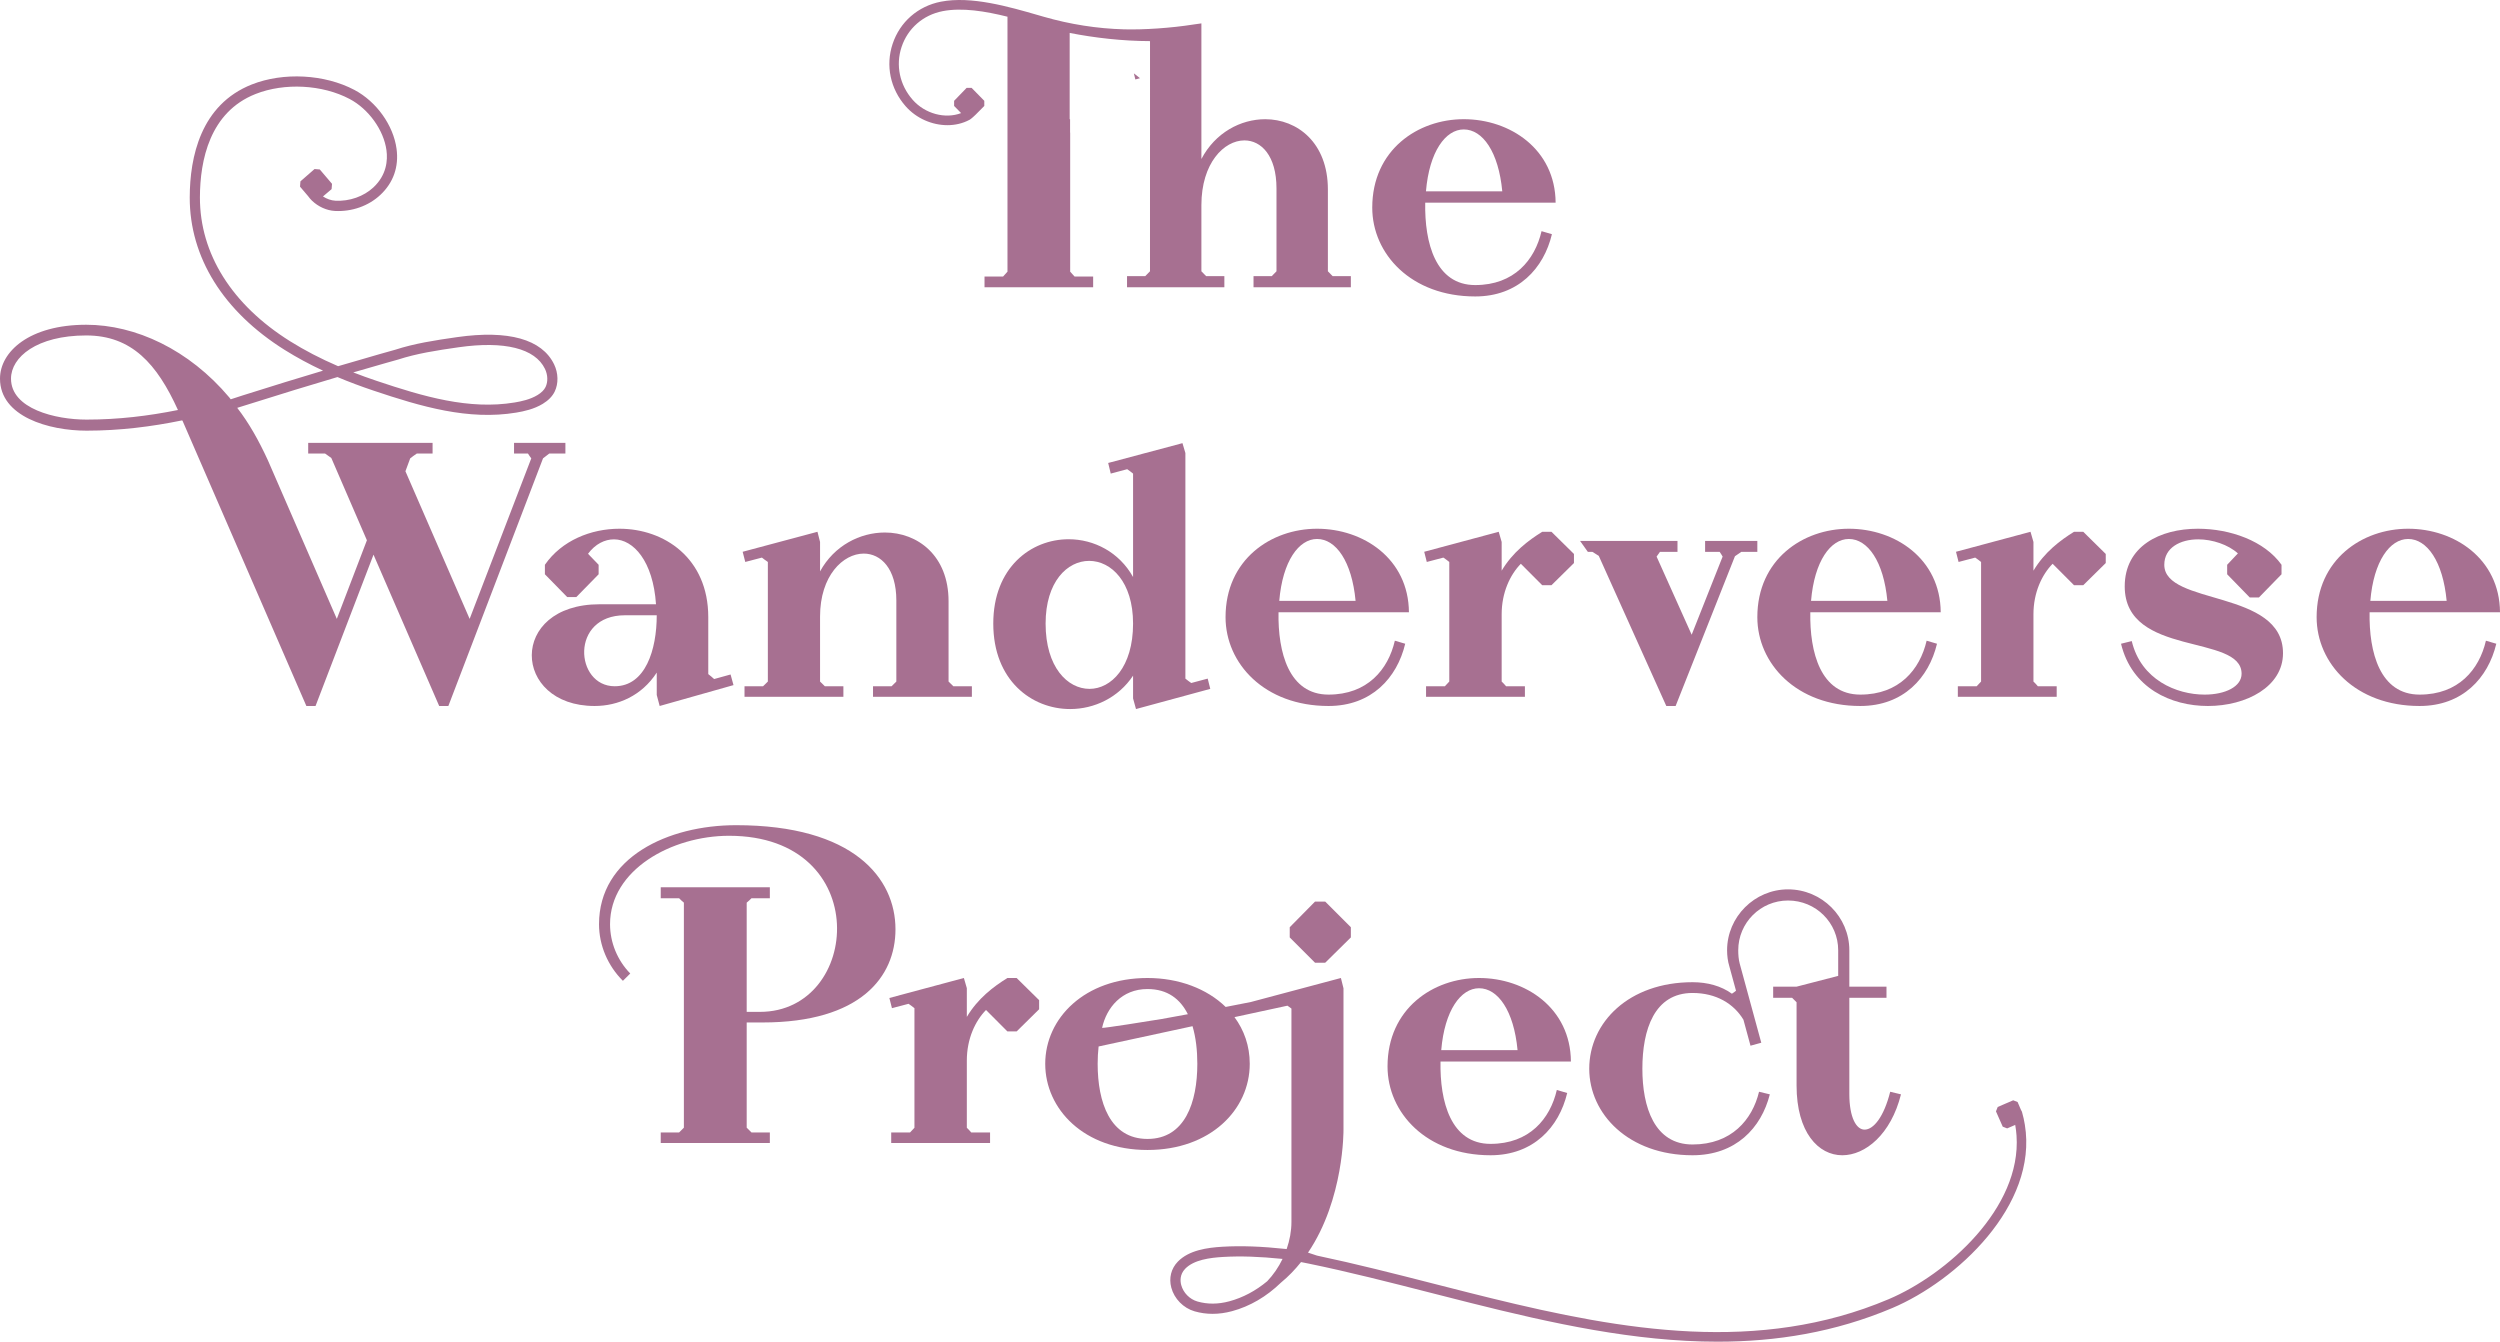
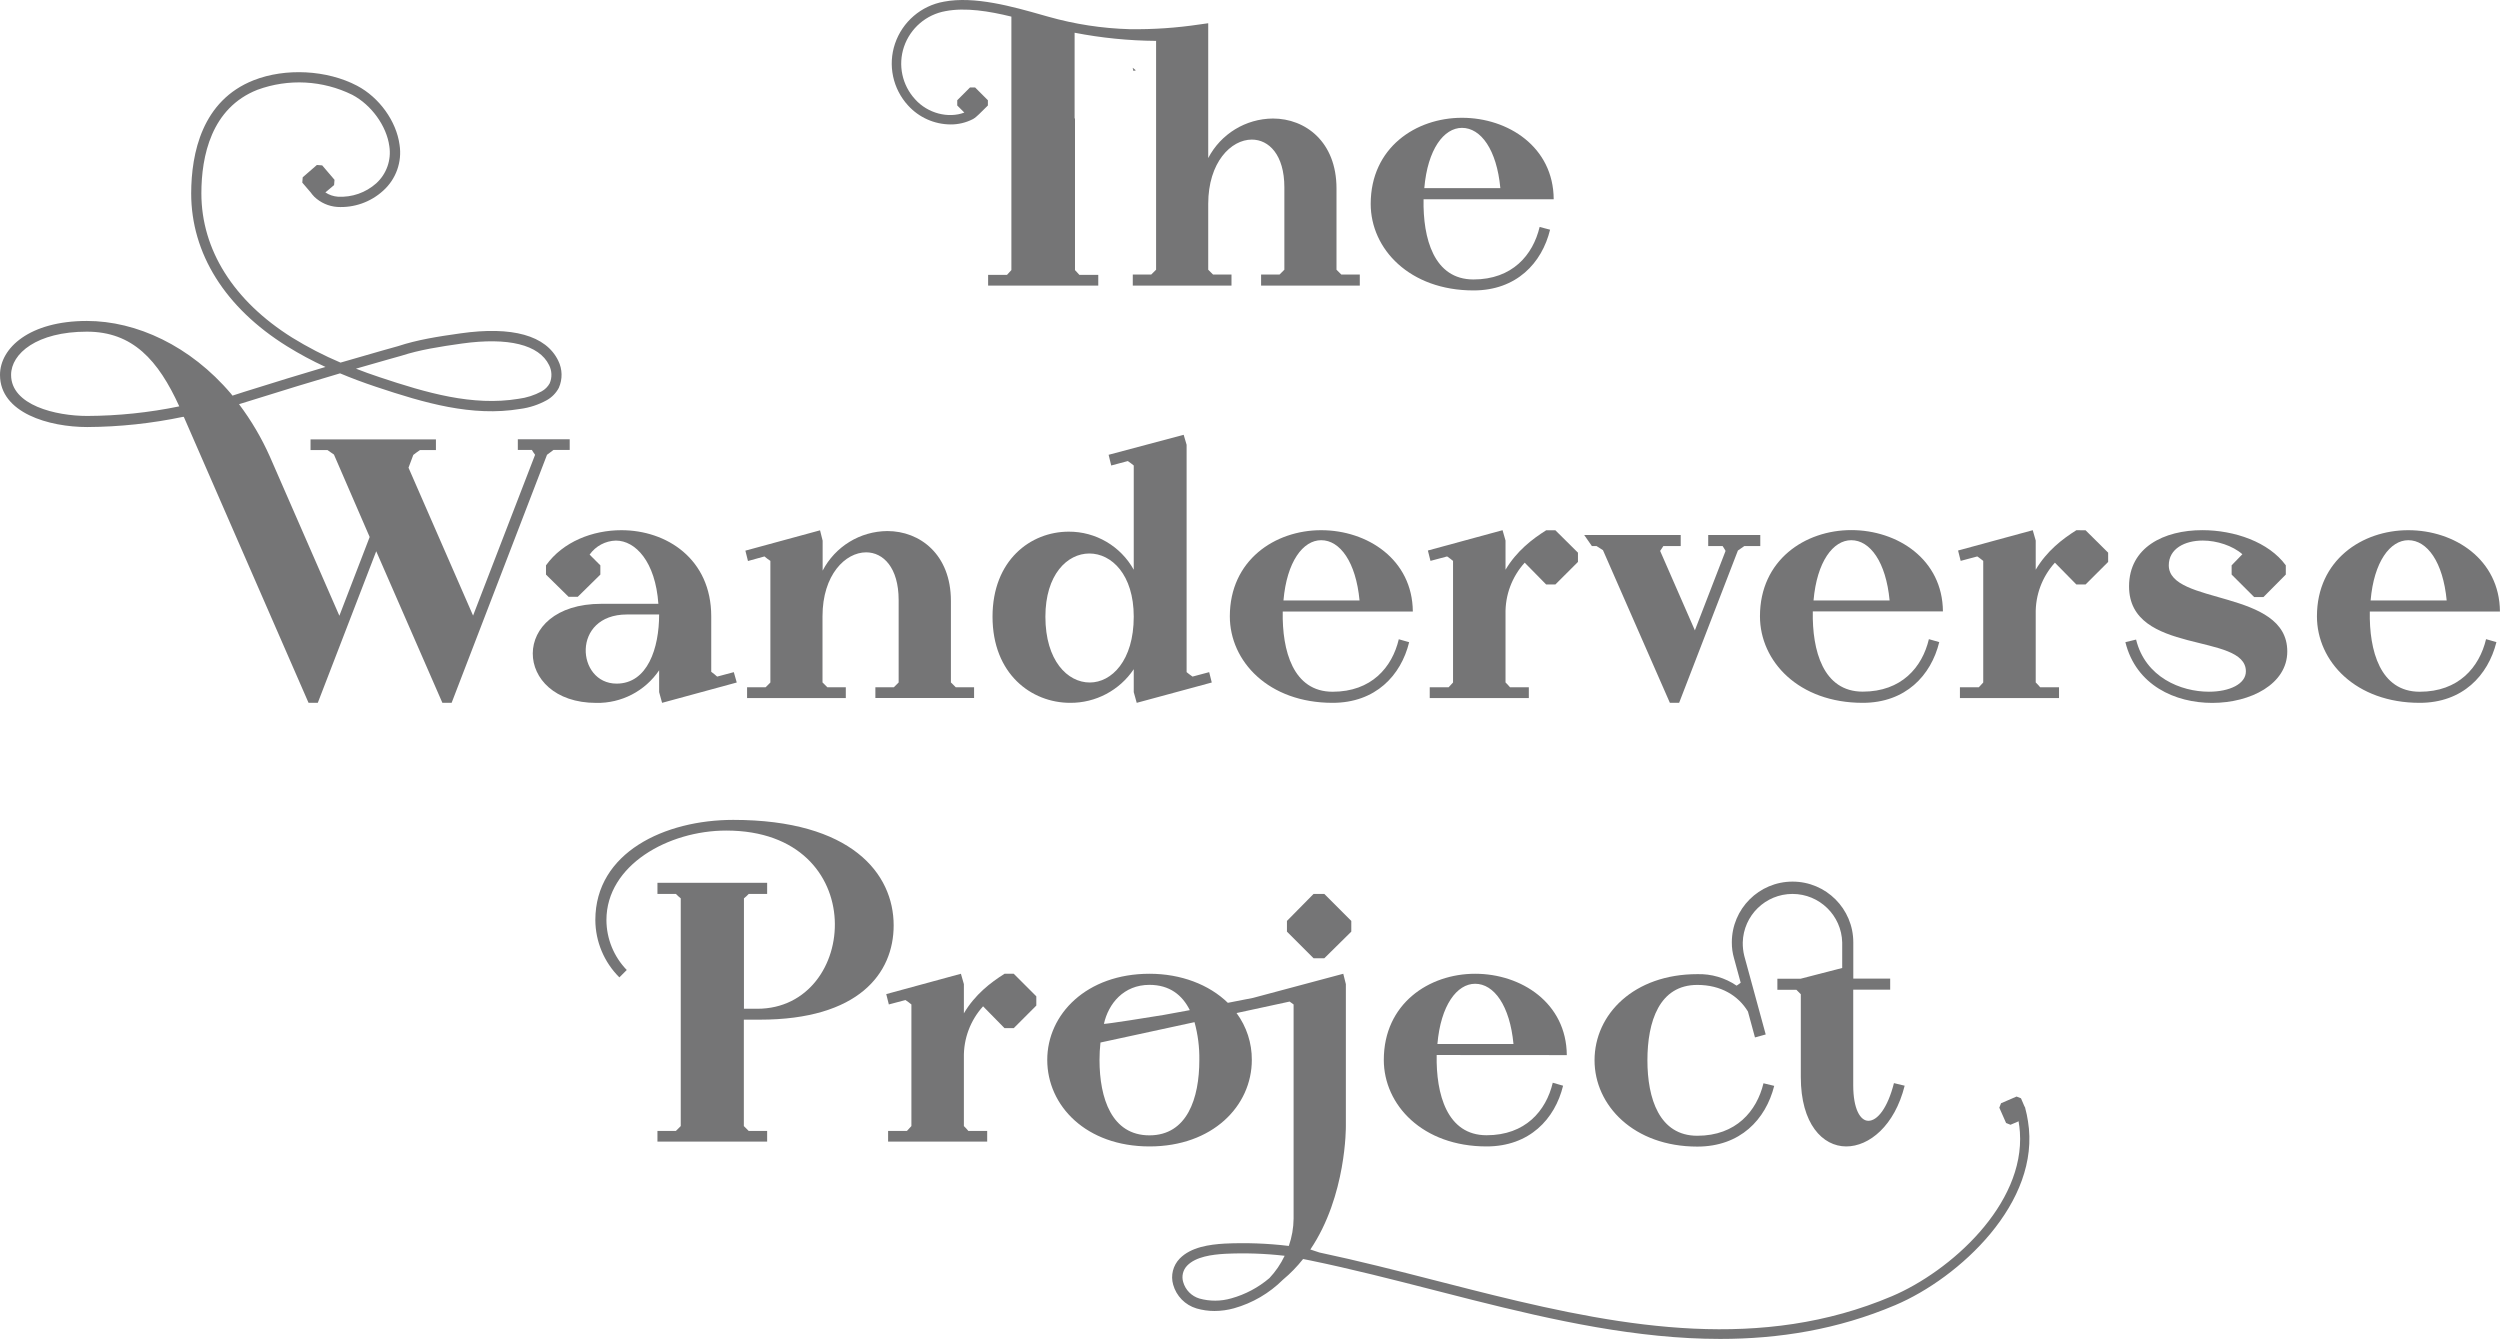
- <svg xmlns="http://www.w3.org/2000/svg" width="818px" height="439px" viewBox="0 0 818 439" version="1.1">
-   <g id="Page-1" stroke="none" stroke-width="1" fill="none" fill-rule="evenodd">
-     <g id="Desktop-HD" transform="translate(-294, -168)" fill="#A77091">
-       <g id="title" transform="translate(294, 168)">
-         <path d="M310.002,40.958 C312.515,40.958 314.974,40.394 317.155,39.238 C317.221,39.203 317.286,39.167 317.352,39.131 C317.437,39.074 317.558,38.987 317.699,38.877 C317.716,38.865 317.734,38.851 317.753,38.837 C318.086,38.578 318.568,38.163 319.214,37.535 L319.832,36.912 L322.062,34.668 L322.062,32.989 L317.919,28.761 L316.273,28.761 L312.186,32.989 L312.186,34.668 L314.475,37.004 C309.307,38.988 302.675,37.269 298.612,32.64 C294.364,27.804 293.012,21.35 294.992,15.378 C297.014,9.276 302.046,4.891 308.453,3.647 C314.791,2.416 322.403,3.667 329.648,5.468 L329.648,39 L329.648,88.889 C329.054,89.498 328.813,89.864 328.216,90.472 L322.135,90.472 L322.135,94 L357.678,94 L357.678,90.472 L351.595,90.472 C350.998,89.864 350.76,89.498 350.162,88.889 L350.162,43.388 L350.128,43.388 L350.128,39 L349.997,39 L349.997,10.776 C358.146,12.377 367.326,13.437 376.285,13.455 L376.278,88.767 L374.727,90.35 L368.765,90.35 L368.765,94 L400.611,94 L400.611,90.35 L394.647,90.35 L393.097,88.767 L393.097,67.112 C393.097,53.363 400.491,45.94 407.171,45.94 C412.657,45.94 417.666,50.929 417.666,61.636 L417.666,88.767 L416.116,90.35 L410.153,90.35 L410.153,94 L442,94 L442,90.35 L436.035,90.35 L434.484,88.767 L434.484,62.001 C434.484,46.669 424.466,39.006 413.969,39.006 C405.979,39.006 397.628,43.386 393.097,52.025 L393.097,26.166 L393.097,12.096 L393.097,12.094 L393.097,7.652 L391.04,7.942 C390.77,7.978 390.512,8.014 390.292,8.048 C383.284,9.153 374.311,9.78 367.785,9.6 C358.985,9.358 350.195,7.983 341.491,5.479 L339.914,5.024 C330.054,2.172 317.784,-1.376 307.875,0.547 C300.358,2.007 294.446,7.173 292.062,14.367 C289.719,21.431 291.306,29.05 296.308,34.746 C299.839,38.768 305.015,40.958 310.002,40.958" id="Fill-1" />
-         <path d="M249.488,334.552 C281.582,334.552 293,319.609 293,304.069 C293,287.334 279.297,270 240.834,270 C218.597,270 196,280.521 196,302.396 C196,309.33 198.886,316.023 203.813,320.925 L206.218,318.533 C202.01,314.23 199.606,308.373 199.606,302.396 C199.606,284.585 219.8,273.467 238.551,273.467 C286.028,273.467 281.821,331.085 248.647,331.085 L244.319,331.085 L244.319,295.343 C244.92,294.865 245.281,294.506 245.883,293.909 L251.893,293.909 L251.893,290.322 L216.193,290.322 L216.193,293.909 L222.203,293.909 C222.804,294.506 223.165,294.865 223.766,295.343 L223.766,368.979 L222.203,370.533 L216.193,370.533 L216.193,374 L251.893,374 L251.893,370.533 L245.883,370.533 L244.319,368.979 L244.319,334.552 L249.488,334.552 Z" id="Fill-4" />
-         <path d="M329.622,320 C325.034,322.854 319.967,326.661 316.347,332.727 L316.347,323.329 L315.382,320 L291,326.541 L291.844,329.873 L297.276,328.444 C298.121,329.039 298.483,329.278 299.206,329.873 L299.206,369.004 C298.604,369.599 298.362,369.956 297.759,370.551 L291.603,370.551 L291.603,374 L323.949,374 L323.949,370.551 L317.793,370.551 C317.311,369.956 316.948,369.599 316.347,369.004 L316.347,346.999 C316.347,339.862 319.121,334.034 322.623,330.466 L329.622,337.484 L332.641,337.484 L340,330.229 L340,327.255 L332.641,320 L329.622,320 Z" id="Fill-6" />
-         <path d="M483.939,323.353 C490.121,323.353 495.332,330.681 496.544,343.596 L471.575,343.596 C472.666,330.556 477.999,323.353 483.939,323.353 L483.939,323.353 Z M514,347.323 C513.879,329.812 499.09,320 483.939,320 C468.908,320 454,330.06 454,348.938 C454,364.088 466.728,378 487.697,378 C501.758,378 510.121,368.808 512.787,357.63 L509.393,356.637 C507.212,366.076 500.424,374.274 487.697,374.274 C474.726,374.274 471.09,360.488 471.334,347.323 L514,347.323 Z" id="Fill-8" />
-         <path d="M602.792,378 C610.329,378 618.717,371.194 622,358.072 L618.475,357.221 C616.408,365.484 613.005,369.616 610.086,369.616 C607.413,369.616 605.101,365.726 605.101,357.95 L605.101,326.48 L617.259,326.48 L617.259,322.835 L605.101,322.835 L605.101,310.927 C605.101,299.992 596.106,291 585.043,291 C574.101,291 565.103,299.992 565.103,310.927 C565.103,312.749 565.348,314.572 565.835,316.152 L568.023,324.172 C567.414,324.657 567.414,324.657 566.684,325.143 C563.158,322.593 558.661,321.377 553.798,321.377 C533.008,321.377 520,334.5 520,349.687 C520,364.512 532.887,378 553.798,378 C567.901,378 576.289,369.13 579.085,358.072 L575.559,357.221 C573.372,366.334 566.564,374.475 553.798,374.475 C541.277,374.475 537.385,362.203 537.385,349.687 C537.385,336.929 541.277,324.901 553.798,324.901 C561.579,324.901 567.293,328.424 570.452,333.648 L572.763,342.155 L576.289,341.183 L569.237,315.302 C568.873,313.966 568.751,312.385 568.751,310.927 C568.751,301.936 576.045,294.646 585.043,294.646 C594.161,294.646 601.456,301.936 601.456,310.927 L601.456,319.312 L587.837,322.835 L580.179,322.835 L580.179,326.48 L586.38,326.48 L587.837,327.938 L587.837,355.155 C587.837,370.588 595.011,378 602.792,378" id="Fill-10" />
-         <path d="M204.481,201.316 L214.886,201.316 C214.886,212.619 211.178,224.541 201.133,224.541 C188.097,224.541 186.424,201.316 204.481,201.316 M214.886,220.07 L214.886,227.397 L215.843,231 L240,224.168 L239.044,220.692 L233.662,222.18 C232.945,221.561 232.585,221.188 231.747,220.567 L231.747,201.938 C231.747,182.563 217.277,173 202.688,173 C193.359,173 183.792,176.849 178.291,184.797 L178.291,187.903 L185.586,195.356 L188.575,195.356 L195.872,187.903 L195.872,184.797 L192.403,181.197 C194.794,177.968 197.903,176.477 200.894,176.477 C207.233,176.477 213.689,183.556 214.645,197.715 L196.229,197.715 C166.211,197.715 167.528,231 194.555,231 C202.209,231 209.983,227.647 214.886,220.07" id="Fill-12" />
-         <path d="M249.3,182.444 C250.026,183.038 250.392,183.278 251.241,183.872 L251.241,223.004 L249.665,224.551 L243.606,224.551 L243.606,228 L275.957,228 L275.957,224.551 L269.899,224.551 L268.323,223.004 L268.323,201.713 C268.323,188.391 275.836,181.136 282.621,181.136 C288.196,181.136 293.284,186.013 293.284,196.478 L293.284,223.004 L291.709,224.551 L285.65,224.551 L285.65,228 L318,228 L318,224.551 L311.944,224.551 L310.368,223.004 L310.368,196.717 C310.368,181.73 300.189,174.238 289.527,174.238 C281.41,174.238 272.928,178.518 268.323,186.964 L268.323,177.329 L267.476,174 L243,180.541 L243.849,183.872 L249.3,182.444 Z" id="Fill-14" />
-         <path d="M356.489,225.399 C349.306,225.399 342.122,218.32 342.122,204.039 C342.122,190.36 349.184,183.52 356.369,183.52 C363.552,183.52 370.739,190.36 370.739,204.039 C370.739,218.32 363.552,225.399 356.489,225.399 L356.489,225.399 Z M371.695,232 L396,225.399 L395.161,222.041 L389.774,223.479 C388.937,222.88 388.577,222.639 387.86,222.041 L387.86,148.24 L386.902,145 L362.596,151.481 L363.434,154.959 L368.822,153.519 C369.66,154.12 370.019,154.36 370.739,154.959 L370.739,188.799 C366.188,180.639 357.926,176.44 349.664,176.44 C337.333,176.44 325,185.679 325,204.039 C325,222.639 337.572,232 350.143,232 C358.047,232 365.948,228.279 370.739,221.08 L370.739,228.519 L371.695,232 Z" id="Fill-16" />
-         <path d="M430.939,176.353 C437.119,176.353 442.333,183.681 443.545,196.598 L418.576,196.598 C419.666,183.556 425,176.353 430.939,176.353 M459.785,210.63 L456.394,209.637 C454.212,219.076 447.423,227.274 434.696,227.274 C421.727,227.274 418.091,213.488 418.333,200.323 L461,200.323 C460.877,182.813 446.09,173 430.939,173 C415.907,173 401,183.06 401,201.938 C401,217.088 413.726,231 434.696,231 C448.758,231 457.12,221.808 459.785,210.63" id="Fill-18" />
-         <path d="M491.345,186.727 L491.345,177.33 L490.379,174 L466,180.542 L466.844,183.873 L472.276,182.445 C473.12,183.039 473.483,183.277 474.206,183.873 L474.206,223.004 C473.603,223.599 473.363,223.955 472.758,224.551 L466.604,224.551 L466.604,228 L498.949,228 L498.949,224.551 L492.794,224.551 C492.311,223.955 491.948,223.599 491.345,223.004 L491.345,200.999 C491.345,193.863 494.121,188.035 497.621,184.466 L504.621,191.485 L507.638,191.485 L515,184.23 L515,181.255 L507.638,174 L504.621,174 C500.034,176.854 494.965,180.661 491.345,186.727" id="Fill-20" />
-         <path d="M604.938,176.353 C611.121,176.353 616.333,183.681 617.544,196.598 L592.574,196.598 C593.666,183.556 598.999,176.353 604.938,176.353 M608.697,231 C622.757,231 631.121,221.808 633.787,210.63 L630.394,209.637 C628.212,219.076 621.423,227.274 608.697,227.274 C595.726,227.274 592.089,213.488 592.333,200.323 L635,200.323 C634.879,182.813 620.091,173 604.938,173 C589.908,173 575,183.06 575,201.938 C575,217.088 587.726,231 608.697,231" id="Fill-22" />
-         <path d="M678.621,174 C674.034,176.854 668.966,180.661 665.345,186.727 L665.345,177.33 L664.381,174 L640,180.542 L640.846,183.873 L646.277,182.444 C647.121,183.039 647.484,183.278 648.207,183.873 L648.207,223.004 C647.604,223.599 647.364,223.956 646.759,224.552 L640.605,224.552 L640.605,228 L672.95,228 L672.95,224.552 L666.793,224.552 C666.31,223.956 665.949,223.599 665.345,223.004 L665.345,200.999 C665.345,193.862 668.12,188.034 671.62,184.466 L678.621,191.484 L681.638,191.484 L689,184.229 L689,181.255 L681.638,174 L678.621,174 Z" id="Fill-24" />
-         <path d="M708.157,184.797 C708.157,179.208 713.36,176.476 719.289,176.476 C723.888,176.476 729.092,178.215 732.238,181.071 L728.727,184.797 L728.727,187.903 L736.109,195.48 L739.135,195.48 L746.516,187.903 L746.516,184.797 C740.951,176.973 729.696,173 719.167,173 C706.705,173 695.209,178.712 695.209,191.876 C695.209,215.103 733.448,207.277 733.448,220.442 C733.448,224.665 728.124,227.275 721.347,227.275 C712.15,227.275 700.533,222.43 697.508,209.762 L694,210.631 C697.508,225.161 710.335,231 722.435,231 C735.021,231 747,224.665 747,213.736 C747,192.746 708.157,198.212 708.157,184.797" id="Fill-26" />
-         <path d="M787.939,176.353 C794.121,176.353 799.333,183.681 800.544,196.598 L775.575,196.598 C776.666,183.556 781.999,176.353 787.939,176.353 M791.698,227.274 C778.726,227.274 775.09,213.488 775.334,200.323 L818,200.323 C817.879,182.813 803.091,173 787.939,173 C772.908,173 758,183.06 758,201.938 C758,217.088 770.727,231 791.698,231 C805.757,231 814.122,221.808 816.788,210.63 L813.394,209.637 C811.212,219.076 804.424,227.274 791.698,227.274" id="Fill-28" />
-         <path d="M521.04,180.569 C521.771,181.044 522.382,181.401 523.117,181.877 L545.211,231 L548.265,231 L567.677,181.996 C568.407,181.52 569.019,181.044 569.751,180.569 L575,180.569 L575,177 L557.909,177 L557.909,180.569 L562.669,180.569 C563.036,181.164 563.28,181.401 563.645,182.115 L553.514,207.687 L542.038,182.115 C542.526,181.401 542.649,181.283 543.138,180.569 L548.874,180.569 L548.874,177 L517,177 L519.542,180.569 L521.04,180.569 Z" id="Fill-30" />
-         <path d="M28.331,137.293 C18.128,137.293 3.602,133.79 3.602,123.888 C3.602,116.885 12.005,109.759 28.213,109.759 C43.1,109.759 51.381,119.059 58.225,134.154 C48.62,136.084 38.777,137.293 28.331,137.293 M130.246,117.652 C136.343,115.671 142.82,114.658 150.045,113.628 C165.045,111.487 175.085,113.999 178.31,120.693 C179.257,122.654 179.331,124.93 178.507,126.635 C178.043,127.596 177.158,128.479 175.878,129.26 C173.496,130.709 170.61,131.324 168.364,131.697 C153.481,134.16 138.519,129.753 123.222,124.612 C120.577,123.723 118.036,122.804 115.589,121.852 C124.528,119.239 130.101,117.693 130.246,117.652 M179.717,148.401 L185,148.401 L185,144.9 L168.192,144.9 L168.192,148.401 L172.755,148.401 C173.235,149.127 173.354,149.368 173.834,149.973 L153.666,202.5 L132.658,154.197 L134.218,149.973 C134.937,149.368 135.538,149.006 136.379,148.401 L141.541,148.401 L141.541,144.9 L100.842,144.9 L100.842,148.401 L106.366,148.401 C107.085,148.885 107.686,149.368 108.406,149.851 L120.05,176.78 L110.207,202.5 L87.637,150.575 C84.686,144.162 81.494,138.458 77.621,133.446 C78.536,133.164 79.476,132.871 80.462,132.558 C91.712,128.984 102.087,125.843 110.419,123.374 C114.109,124.93 118.014,126.399 122.166,127.793 C137.879,133.073 153.281,137.599 168.907,135.006 C171.448,134.584 174.734,133.875 177.605,132.129 C179.444,131.008 180.756,129.654 181.506,128.102 C182.766,125.493 182.691,122.093 181.31,119.229 C177.348,111.001 166.371,107.914 149.577,110.306 C142.196,111.358 135.57,112.398 129.291,114.44 C129.166,114.474 121.907,116.485 110.625,119.818 C104.867,117.334 99.67,114.628 94.919,111.654 C75.851,99.711 65.375,82.995 65.415,64.583 C65.443,52.425 68.623,36.687 83.619,30.754 C93.093,27.006 105.471,27.666 114.412,32.393 C120.62,35.677 125.571,42.576 126.452,49.167 C126.892,52.462 126.516,57.24 122.212,61.285 C119.026,64.28 114.355,65.92 109.743,65.674 C108.352,65.6 106.896,65.076 105.674,64.279 L108.501,61.879 L108.636,60.147 L104.636,55.447 L102.915,55.312 L98.3,59.339 L98.166,61.072 L100.895,64.278 L100.891,64.283 C101.205,64.73 101.578,65.148 101.977,65.55 L102.111,65.707 L102.14,65.709 C104.095,67.596 106.874,68.881 109.568,69.025 C115.157,69.316 120.599,67.395 124.488,63.735 C128.717,59.761 130.539,54.569 129.757,48.72 C128.725,40.998 123.182,33.244 115.965,29.424 C106.213,24.268 92.726,23.549 82.397,27.634 C65.658,34.254 62.11,51.378 62.081,64.577 C62.038,84.19 73.074,101.922 93.157,114.501 C97.035,116.93 101.195,119.181 105.699,121.281 C98.077,123.557 89.088,126.302 79.458,129.361 C78.056,129.807 76.747,130.234 75.493,130.651 L75.032,130.048 C61.827,114.348 44.299,106.258 28.213,106.258 C9.605,106.258 0,115.074 0,123.888 C0,136.326 15.968,140.915 28.331,140.915 C39.208,140.915 49.605,139.599 59.528,137.56 C59.569,137.595 59.633,137.621 59.712,137.643 L100.243,231 L103.245,231 L122.213,181.489 L143.702,231 L146.702,231 L177.676,149.973 C178.395,149.368 178.996,149.006 179.717,148.401" id="Fill-32" />
-         <path d="M478.939,42.352 C485.121,42.352 490.333,49.681 491.544,62.597 L466.575,62.597 C467.666,49.556 472.999,42.352 478.939,42.352 M482.697,97 C496.757,97 505.122,87.809 507.787,76.63 L504.394,75.637 C502.212,85.076 495.424,93.274 482.697,93.274 C469.726,93.274 466.09,79.488 466.333,66.322 L509,66.322 C508.879,48.812 494.091,39 478.939,39 C463.908,39 449,49.059 449,67.938 C449,83.089 461.726,97 482.697,97" id="Fill-35" />
-         <polygon id="Fill-37" points="430.276 295 422 303.391 422 306.724 430.276 315 433.609 315 442 306.724 442 303.391 433.609 295" />
-         <path d="M373,25.586 C372.323,25.048 371.642,24.509 371,24 L371.487,26 L373,25.586 Z" id="Fill-39" />
-         <path d="M414.624,419.228 C410.857,422.363 406.671,424.591 402.234,425.787 C398.578,426.773 395.064,426.793 391.798,425.848 C389.25,425.111 387.168,422.993 386.492,420.451 C386.182,419.29 385.939,417.052 387.799,415.133 C390.651,412.194 395.91,411.528 400.177,411.275 C405.865,410.938 412.005,411.138 419.654,411.915 C418.33,414.651 416.622,417.145 414.624,419.228 M375.459,372.659 C363.139,372.659 359.153,360.607 359.153,348.076 C359.153,346.156 359.259,344.257 359.463,342.407 L390.194,335.769 C391.3,339.49 391.764,343.74 391.764,348.076 C391.764,360.607 387.779,372.659 375.459,372.659 M375.459,323.614 C382.052,323.614 386.198,326.918 388.668,331.852 C384.974,332.551 381.954,333.108 380.137,333.411 C375.327,334.215 361.481,336.399 360.602,336.33 C362.045,329.744 367.008,323.614 375.459,323.614 M661.592,363.805 C661.581,363.766 661.574,363.728 661.564,363.689 L661.539,363.696 C661.427,363.469 661.328,363.241 661.197,363.018 L660.16,360.584 L658.719,360.014 L653.652,362.202 L653.08,363.64 L655.293,368.645 L656.736,369.215 L659.188,368.157 L659.372,368.036 C659.584,369.221 659.728,370.405 659.809,371.583 C661.445,395.257 637.038,417.021 617.962,425.1 C575.503,443.074 531.207,435.39 487.795,424.743 C485.399,424.155 483.005,423.556 480.612,422.954 C476.723,421.975 472.841,420.984 468.971,419.993 C456.445,416.787 443.573,413.503 430.936,410.836 C430.875,410.815 430.814,410.795 430.751,410.775 L427.98,409.86 C439.851,392.337 439.59,369.644 439.59,369.644 L439.59,323.373 L438.744,320 L409.258,327.862 C406.535,328.398 403.759,328.941 401.037,329.472 C394.882,323.481 385.68,320 375.459,320 C354.925,320 342,333.134 342,348.076 C342,362.897 354.684,376.273 375.459,376.273 C395.992,376.273 408.917,363.137 408.917,348.076 C408.917,342.218 407.065,337.065 403.919,332.805 L421.26,329.06 C421.645,329.354 421.996,329.6 422.559,330.001 L422.559,399.786 C422.559,402.816 421.984,405.832 420.997,408.688 C412.688,407.804 406.096,407.569 399.977,407.934 C395.104,408.222 389.044,409.036 385.389,412.806 C383.191,415.071 382.412,418.17 383.248,421.311 C384.221,424.963 387.209,428.004 390.863,429.064 C392.772,429.614 394.743,429.89 396.76,429.89 C398.831,429.89 400.952,429.599 403.108,429.019 C408.97,427.439 414.411,424.251 419.118,419.688 C421.607,417.642 423.779,415.365 425.698,412.953 C426.516,413.116 427.332,413.273 428.152,413.442 C441.405,416.167 454.992,419.642 468.194,423.021 C472.465,424.114 476.749,425.208 481.045,426.285 C507.808,433.003 534.963,439 561.961,439 C581.183,439 600.328,435.96 619.186,427.977 C640.043,419.143 666.898,394.502 662.528,367.998 C662.298,366.604 662,365.207 661.592,363.805" id="Fill-41" />
-       </g>
+ <svg xmlns="http://www.w3.org/2000/svg" viewBox="0 0 782.12 418.86">
+   <defs>
+     <style>.cls-1{fill:#757576;}</style>
+   </defs>
+   <g id="Layer_2" data-name="Layer 2">
+     <g id="Layer_1-2" data-name="Layer 1">
+       <path class="cls-1" d="M297.37,38.93a15,15,0,0,0,6.93-1.63l.19-.1.34-.24.05,0c.32-.25.79-.64,1.42-1.24l.6-.59L309.06,33V31.36l-4-4h-1.59l-4,4V33l2.22,2.22c-5,1.89-11.44.26-15.38-4.14a16.46,16.46,0,0,1-3.51-16.41A16.83,16.83,0,0,1,295.86,3.47c6.15-1.17,13.53,0,20.55,1.73V84.5c-.57.57-.81.92-1.38,1.5h-5.9v3.35h34.46V86h-5.9c-.57-.58-.8-.93-1.38-1.5V41.24h0V37.07h-.12V10.24a139.47,139.47,0,0,0,25.49,2.55V84.38l-1.51,1.5h-5.78v3.47h30.88V85.88h-5.78l-1.5-1.5V63.79c0-13.06,7.17-20.12,13.64-20.12,5.32,0,10.18,4.74,10.18,14.92V84.38l-1.5,1.5h-5.78v3.47h30.88V85.88h-5.79l-1.5-1.5V58.94c0-14.58-9.72-21.86-19.89-21.86a23,23,0,0,0-20.24,12.37V11.5h0V7.27l-2,.28-.72.1A134.75,134.75,0,0,1,353.4,9.13a104.06,104.06,0,0,1-25.5-3.92l-1.53-.43C316.81,2.06,304.91-1.31,295.3.52A19.8,19.8,0,0,0,280,13.66,19.43,19.43,0,0,0,284.09,33,18.07,18.07,0,0,0,297.37,38.93Z" />
+       <path class="cls-1" d="M237.72,319c30.88,0,41.86-14.46,41.86-29.5,0-16.19-13.18-33-50.19-33-21.4,0-43.14,10.18-43.14,31.34a25.47,25.47,0,0,0,7.52,17.93l2.31-2.31a22.55,22.55,0,0,1-6.36-15.62c0-17.23,19.43-28,37.47-28,45.68,0,41.64,55.75,9.72,55.75h-4.17V281.05a15.91,15.91,0,0,0,1.51-1.39H240v-3.47H205.68v3.47h5.78a15.91,15.91,0,0,0,1.51,1.39v71.24l-1.51,1.51h-5.78v3.35H240V353.8h-5.78l-1.51-1.51V319Z" />
+       <path class="cls-1" d="M314.27,304.64c-4.39,2.78-9.25,6.48-12.72,12.38v-9.14l-.93-3.24L277.26,311l.81,3.24,5.2-1.38a22.48,22.48,0,0,1,1.86,1.38v38.05c-.58.58-.81.93-1.39,1.51h-5.9v3.35h31V353.8h-5.9a17.35,17.35,0,0,0-1.39-1.51V330.9a23.21,23.21,0,0,1,6-16.08l6.71,6.83h2.89l7.06-7.06V311.7l-7.06-7.06Z" />
+       <path class="cls-1" d="M490.17,330.09c-.11-16.31-14.22-25.45-28.68-25.45s-28.57,9.37-28.57,26.95c0,14.11,12.15,27.07,32.15,27.07,13.42,0,21.4-8.56,23.94-19l-3.23-.93c-2.09,8.79-8.56,16.43-20.71,16.43-12.37,0-15.84-12.84-15.61-25.1Zm-28.68-22.32c5.9,0,10.87,6.82,12,18.85H449.69C450.73,314.47,455.82,307.77,461.49,307.77Z" />
+       <path class="cls-1" d="M577.6,358.66c7.17,0,15.15-6.48,18.27-19l-3.35-.81c-2,7.86-5.2,11.79-8,11.79-2.54,0-4.74-3.7-4.74-11.1V309.62h11.56v-3.47H579.8V294.81a19,19,0,0,0-38,0,17.37,17.37,0,0,0,.69,5l2.08,7.63a12.69,12.69,0,0,1-1.27.92A20.76,20.76,0,0,0,531,304.76c-19.78,0-32.15,12.49-32.15,26.95,0,14.11,12.26,27,32.15,27,13.42,0,21.4-8.45,24.06-19l-3.36-.81c-2.08,8.67-8.56,16.42-20.7,16.42-11.91,0-15.61-11.68-15.61-23.59,0-12.15,3.7-23.6,15.61-23.6,7.4,0,12.84,3.36,15.84,8.33l2.2,8.1,3.36-.93L545.68,299a16.36,16.36,0,0,1-.46-4.17,15.56,15.56,0,0,1,31.11,0v8l-13,3.36h-7.28v3.47H562l1.38,1.38v25.91C563.37,351.6,570.2,358.66,577.6,358.66Z" />
+       <path class="cls-1" d="M206.21,209.7v6.83l.92,3.35,23.36-6.36-.92-3.24-5.21,1.39a22.69,22.69,0,0,0-1.85-1.5V192.82c0-18-14-26.95-28.1-26.95-9,0-18.28,3.58-23.6,11v2.89l7.06,6.94h2.89l7.06-6.94v-2.89l-3.36-3.36a10.4,10.4,0,0,1,8.21-4.39c6.13,0,12.38,6.59,13.3,19.78H188.16c-29,0-27.75,31-1.62,31A23.21,23.21,0,0,0,206.21,209.7Zm-10.07-17.46h10.07c0,10.52-3.59,21.63-13.31,21.63C180.3,213.87,178.68,192.24,196.14,192.24Z" />
+       <path class="cls-1" d="M239.16,174.08c.69.58,1,.81,1.85,1.39v38.05l-1.5,1.5h-5.79v3.36h30.89V215h-5.79l-1.5-1.5v-20.7c0-13,7.17-20,13.65-20,5.32,0,10.17,4.74,10.17,14.92v25.79l-1.5,1.5h-5.78v3.36h30.88V215H299l-1.51-1.5V188c0-14.57-9.71-21.86-19.89-21.86a23,23,0,0,0-20.24,12.38v-9.37l-.81-3.24-23.36,6.36.81,3.24Z" />
+       <path class="cls-1" d="M355.62,219.88l23.48-6.36-.81-3.24-5.21,1.39c-.81-.58-1.15-.81-1.85-1.39V139.15l-.92-3.12-23.48,6.25.81,3.35,5.2-1.39c.81.58,1.16.81,1.85,1.39v32.61a23.15,23.15,0,0,0-20.35-11.91c-11.91,0-23.83,8.91-23.83,26.6,0,17.93,12.15,26.95,24.29,26.95a23.77,23.77,0,0,0,19.89-10.52v7.17Zm-14.69-6.36c-6.94,0-13.88-6.82-13.88-20.59,0-13.18,6.83-19.77,13.76-19.77s13.88,6.59,13.88,19.77C354.69,206.7,347.75,213.52,340.93,213.52Z" />
+       <path class="cls-1" d="M440.85,200.91l-3.24-.92c-2.08,8.79-8.56,16.42-20.7,16.42-12.37,0-15.84-12.84-15.61-25.1H442c-.12-16.3-14.23-25.44-28.68-25.44s-28.57,9.37-28.57,26.95c0,14.11,12.14,27.06,32.15,27.06C430.33,219.88,438.31,211.32,440.85,200.91ZM413.33,169c5.89,0,10.87,6.83,12,18.85H401.53C402.57,175.7,407.66,169,413.33,169Z" />
+       <path class="cls-1" d="M471,178.24v-9.13l-.93-3.24-23.36,6.36.81,3.24,5.21-1.39c.81.58,1.15.81,1.85,1.39v38.05c-.58.58-.81.93-1.39,1.5h-5.9v3.36h31V215h-5.9a17.16,17.16,0,0,0-1.39-1.5v-21.4a23.18,23.18,0,0,1,6-16.07l6.71,6.82h2.89l7.06-7.05v-2.9l-7.06-7h-2.89C479.36,168.65,474.5,172.35,471,178.24Z" />
+       <path class="cls-1" d="M582.75,219.88c13.41,0,21.39-8.56,23.94-19l-3.24-.92c-2.08,8.79-8.56,16.42-20.7,16.42-12.38,0-15.85-12.84-15.62-25.1h40.71c-.11-16.3-14.22-25.44-28.68-25.44s-28.56,9.37-28.56,26.95C550.6,206.93,562.74,219.88,582.75,219.88ZM579.16,169c5.9,0,10.87,6.83,12,18.85H567.36C568.41,175.7,573.49,169,579.16,169Z" />
+       <path class="cls-1" d="M649.59,165.87c-4.39,2.78-9.25,6.48-12.72,12.37v-9.13l-.93-3.24-23.36,6.36.81,3.24,5.2-1.39c.81.58,1.16.81,1.86,1.39v38.05c-.58.58-.81.93-1.39,1.5h-5.9v3.36h31V215h-5.9a18.86,18.86,0,0,0-1.39-1.5v-21.4a23.18,23.18,0,0,1,6-16.07l6.71,6.82h2.89l7.06-7.05v-2.9l-7.06-7Z" />
+       <path class="cls-1" d="M678.5,176.86c0-5.21,5-7.75,10.64-7.75,4.39,0,9.37,1.62,12.38,4.28l-3.36,3.47v2.89l7.06,7.05h2.89l7-7.05v-2.89c-5.32-7.29-16.07-11-26.14-11-11.91,0-22.9,5.32-22.9,17.58,0,21.63,36.55,14.34,36.55,26.6,0,3.93-5.09,6.36-11.56,6.36-8.79,0-19.9-4.51-22.79-16.31l-3.35.81c3.35,13.54,15.61,19,27.18,19,12,0,23.47-5.9,23.47-16.08C715.62,184.26,678.5,189.35,678.5,176.86Z" />
+       <path class="cls-1" d="M757,216.41c-12.37,0-15.84-12.84-15.61-25.1h40.71c-.11-16.3-14.22-25.44-28.68-25.44s-28.57,9.37-28.57,26.95c0,14.11,12.15,27.06,32.15,27.06,13.42,0,21.4-8.56,24-19l-3.24-.92C775.65,208.78,769.17,216.41,757,216.41ZM753.44,169c5.9,0,10.87,6.83,12,18.85H741.64C742.68,175.7,747.77,169,753.44,169Z" />
+       <path class="cls-1" d="M499.48,170.84c.69.47,1.27.81,2,1.27l20.94,47.77h2.89l18.39-47.65c.69-.46,1.27-.92,2-1.39h5v-3.47H534.41v3.47h4.51c.34.58.57.81.92,1.51l-9.6,24.86-10.87-24.86c.46-.7.58-.81,1-1.51h5.44v-3.47h-30.2l2.41,3.47Z" />
+       <path class="cls-1" d="M173.14,140.77h5.09v-3.35H162v3.35h4.4a16.45,16.45,0,0,0,1,1.51L148,192.59,127.8,146.32l1.5-4c.7-.58,1.27-.93,2.08-1.51h5v-3.35H97.15v3.35h5.32c.69.46,1.27.93,2,1.39L115.65,168l-9.48,24.64L84.43,142.85a84.14,84.14,0,0,0-9.65-16.4l2.74-.85c10.83-3.42,20.83-6.43,28.86-8.8,3.55,1.49,7.31,2.9,11.31,4.23,15.14,5.06,30,9.4,45,6.91a23.49,23.49,0,0,0,8.38-2.75,9.48,9.48,0,0,0,3.76-3.86,10,10,0,0,0-.19-8.5c-3.82-7.88-14.39-10.84-30.57-8.54-7.11,1-13.49,2-19.54,4-.12,0-7.12,2-18,5.15a112.72,112.72,0,0,1-15.13-7.82C73.07,94.14,63,78.13,63,60.49c0-11.64,3.09-26.71,17.54-32.4a37.71,37.71,0,0,1,29.66,1.57c6,3.15,10.75,9.76,11.6,16.07a13,13,0,0,1-4.08,11.61,16.64,16.64,0,0,1-12,4.2,8.14,8.14,0,0,1-3.93-1.34l2.73-2.3.13-1.65-3.85-4.51-1.66-.13L94.7,55.47l-.13,1.66L97.2,60.2h0a9.12,9.12,0,0,0,1,1.21l.13.15h0a11.59,11.59,0,0,0,7.16,3.18,19.57,19.57,0,0,0,14.37-5.07A16,16,0,0,0,125,45.3c-1-7.39-6.34-14.82-13.29-18.48-9.4-4.94-22.39-5.63-32.34-1.72C63.25,31.45,59.84,47.85,59.81,60.49c0,18.78,10.59,35.77,29.94,47.81a109.94,109.94,0,0,0,12.08,6.5c-7.34,2.18-16,4.81-25.28,7.74-1.35.42-2.61.83-3.82,1.23l-.45-.58c-12.72-15-29.6-22.78-45.1-22.78C9.25,100.41,0,108.85,0,117.29c0,11.92,15.38,16.31,27.29,16.31a149.91,149.91,0,0,0,30.06-3.21.51.51,0,0,0,.18.08l39,89.41h2.89l18.28-47.42,20.7,47.42h2.89l29.84-77.6C171.86,141.7,172.44,141.35,173.14,140.77Zm-47.66-29.45c5.87-1.9,12.11-2.87,19.07-3.85,14.45-2,24.12.35,27.23,6.76a6.7,6.7,0,0,1,.19,5.69,6.35,6.35,0,0,1-2.53,2.52,20.5,20.5,0,0,1-7.24,2.33c-14.34,2.36-28.75-1.86-43.49-6.78q-3.83-1.27-7.35-2.65C120,112.84,125.34,111.36,125.48,111.32ZM27.29,130.13c-9.83,0-23.82-3.35-23.82-12.84,0-6.7,8.09-13.53,23.71-13.53,14.34,0,22.32,8.91,28.91,23.37A145.51,145.51,0,0,1,27.29,130.13Z" />
+       <path class="cls-1" d="M461,90.86c13.42,0,21.4-8.56,23.94-19L481.67,71c-2.08,8.79-8.56,16.43-20.7,16.43-12.38,0-15.85-12.84-15.61-25.1h40.71C486,46,471.84,36.85,457.38,36.85s-28.56,9.36-28.56,26.94C428.82,77.9,441,90.86,461,90.86ZM457.38,40c5.9,0,10.88,6.82,12,18.85H445.59C446.63,46.68,451.72,40,457.38,40Z" />
+       <polygon class="cls-1" points="410.95 279.66 402.62 288.11 402.62 291.46 410.95 299.79 414.31 299.79 422.75 291.46 422.75 288.11 414.31 279.66 410.95 279.66" />
+       <path class="cls-1" d="M355.35,22l-1-.8.25,1Z" />
+       <path class="cls-1" d="M633.59,346.69l0-.11h0c-.11-.21-.21-.43-.33-.65l-1-2.33-1.38-.55-4.86,2.1-.54,1.38,2.12,4.8,1.38.55,2.35-1,.17-.12a33.21,33.21,0,0,1,.42,3.4c1.57,22.73-21.8,43.62-40.07,51.37-40.66,17.25-83.07,9.88-124.64-.34l-6.88-1.72-11.14-2.84c-12-3.08-24.32-6.23-36.42-8.79l-.18-.06-2.65-.88c11.36-16.81,11.11-38.6,11.11-38.6V307.88l-.81-3.24L392,312.19l-7.87,1.54c-5.9-5.74-14.71-9.09-24.5-9.09-19.66,0-32,12.61-32,26.95s12.14,27.07,32,27.07c19.67,0,32-12.61,32-27.07a24.37,24.37,0,0,0-4.78-14.66l16.6-3.59c.37.28.71.52,1.25.9v67a26.47,26.47,0,0,1-1.5,8.55,119.87,119.87,0,0,0-20.13-.73c-4.66.28-10.47,1.06-14,4.68a8.39,8.39,0,0,0-2.05,8.16,10.79,10.79,0,0,0,7.3,7.44,20.12,20.12,0,0,0,5.64.8,23.13,23.13,0,0,0,6.08-.84,35.18,35.18,0,0,0,15.33-8.95,43.19,43.19,0,0,0,6.3-6.47l2.35.47c12.69,2.62,25.7,5.95,38.34,9.19q6.14,1.58,12.31,3.14c25.62,6.45,51.63,12.2,77.48,12.2,18.4,0,36.74-2.92,54.79-10.58,20-8.48,45.69-32.13,41.5-57.57A34.52,34.52,0,0,0,633.59,346.69Zm-274-38.58c6.31,0,10.28,3.17,12.64,7.91-3.53.67-6.43,1.2-8.17,1.5-4.6.77-17.86,2.86-18.7,2.8C346.76,314,351.51,308.11,359.61,308.11Zm0,47.08c-11.79,0-15.61-11.57-15.61-23.6a48.78,48.78,0,0,1,.3-5.44l29.42-6.37a42.13,42.13,0,0,1,1.51,11.81C375.22,343.62,371.4,355.19,359.6,355.19Zm37.51,44.69a31.34,31.34,0,0,1-11.87,6.3,18.24,18.24,0,0,1-10,.06,7.52,7.52,0,0,1-5.08-5.18,5.21,5.21,0,0,1,1.25-5.11c2.73-2.82,7.77-3.46,11.85-3.7a114.75,114.75,0,0,1,18.65.62A27.33,27.33,0,0,1,397.11,399.88Z" />
    </g>
  </g>
</svg>
